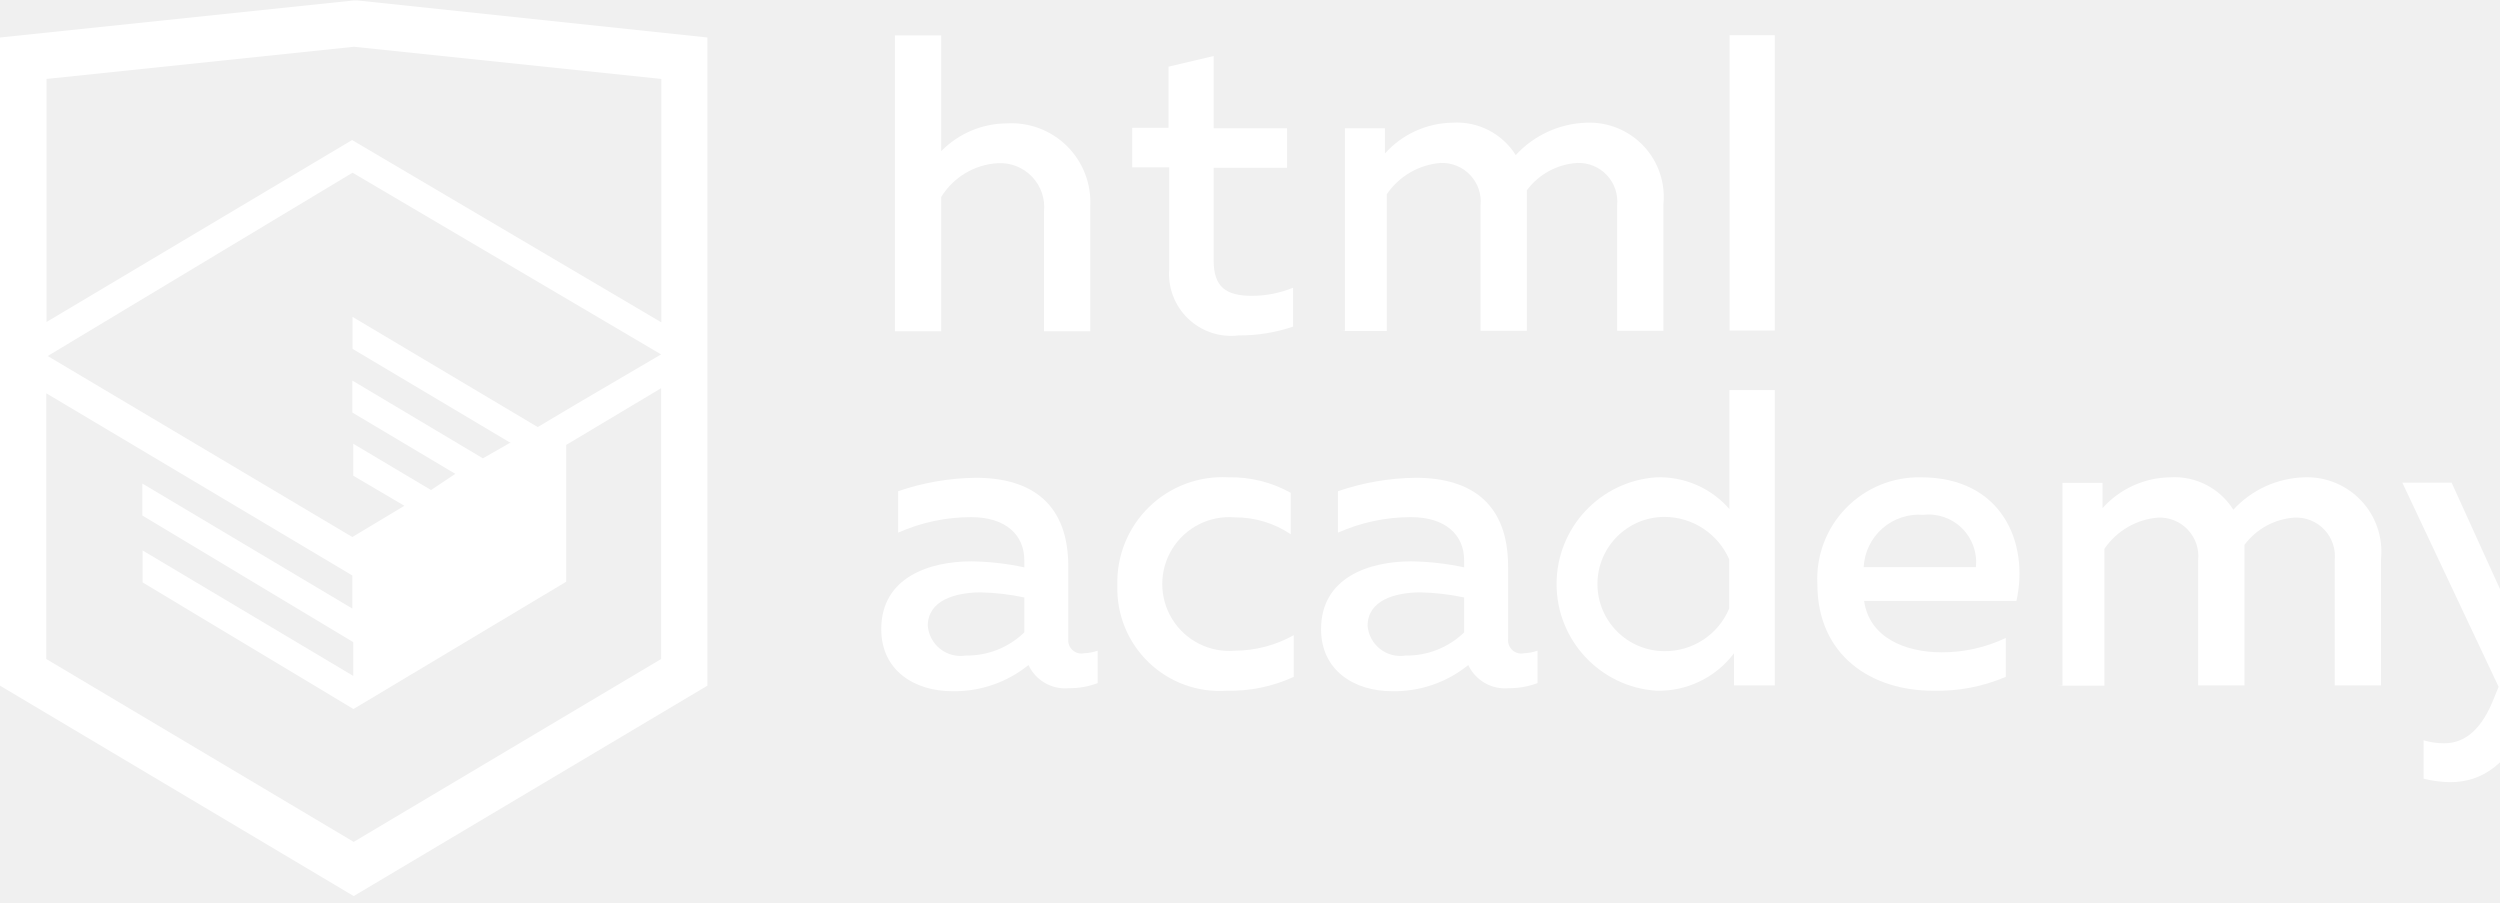
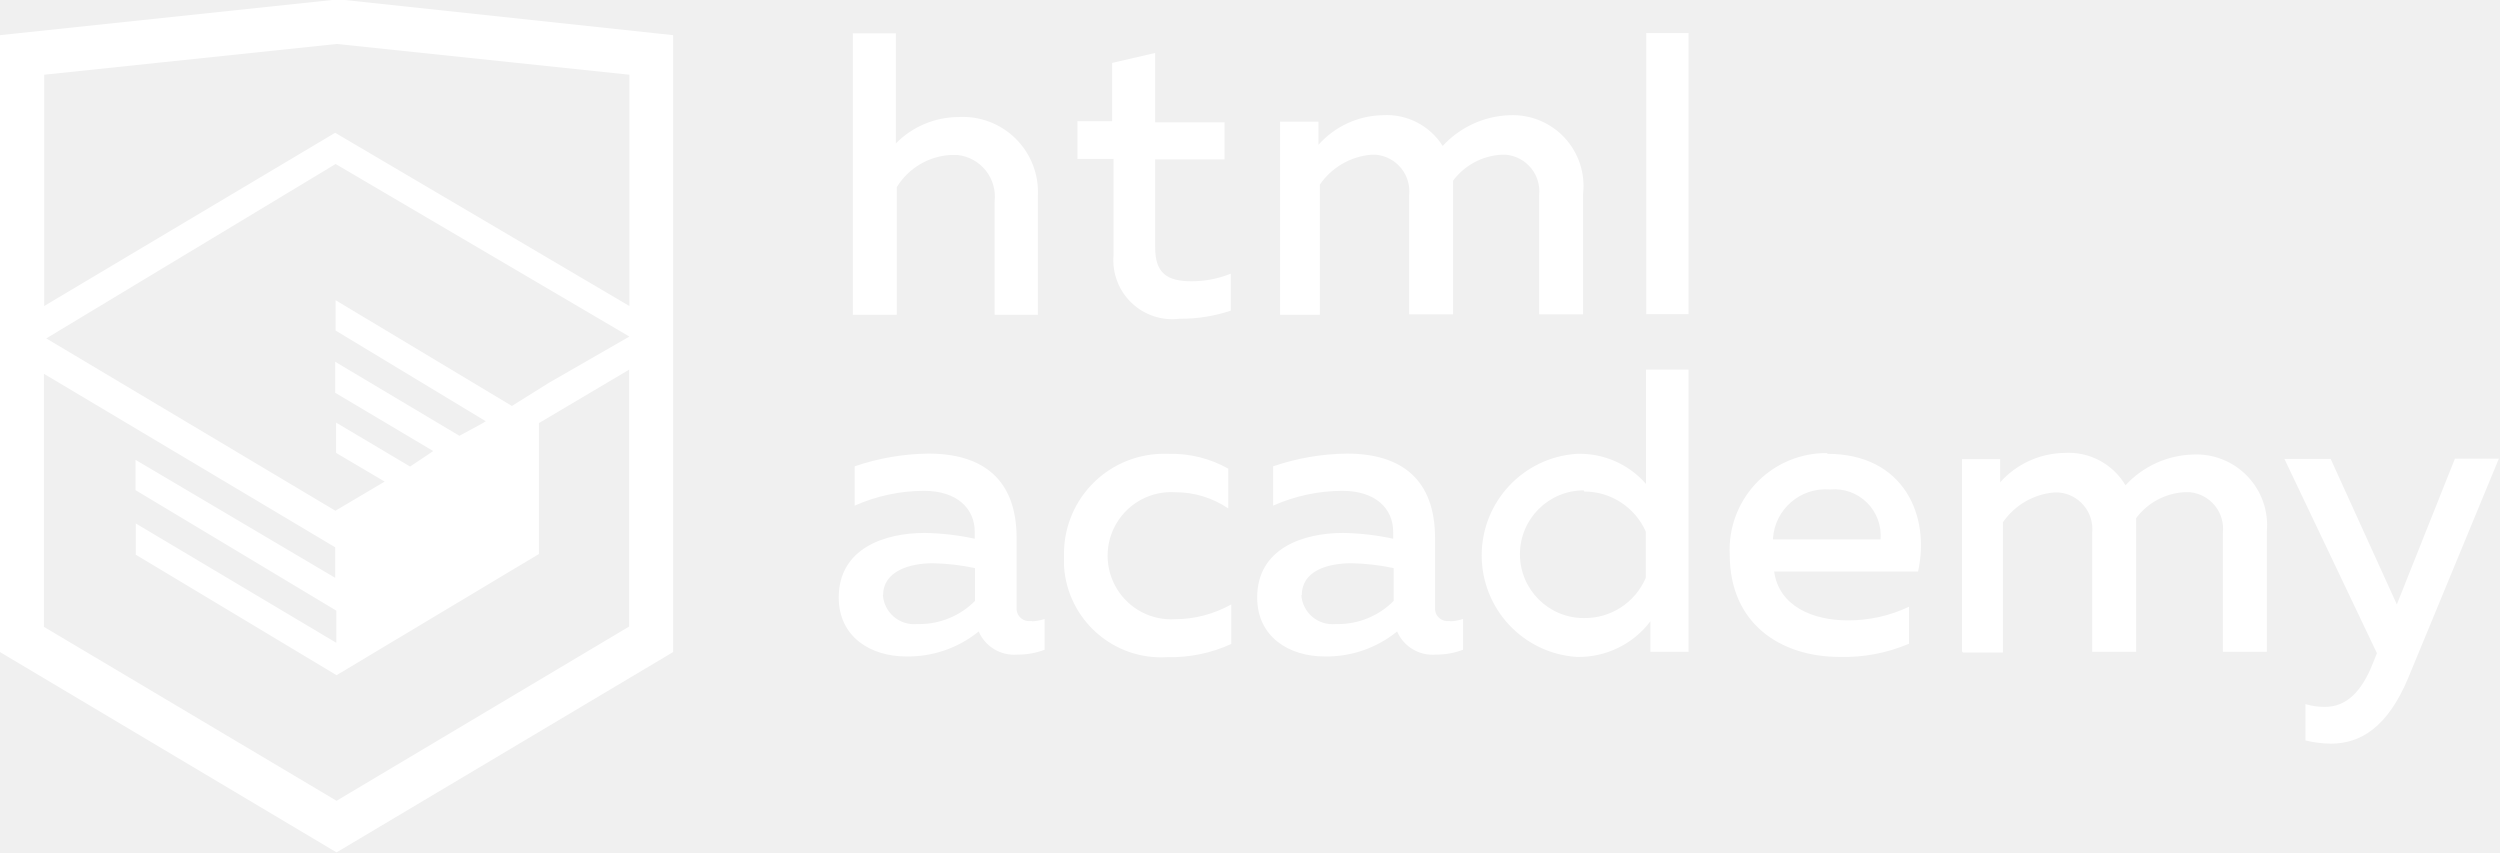
- <svg xmlns="http://www.w3.org/2000/svg" id="Layer_1" data-name="Layer 1" widht="108px" height="39px" viewBox="0 0 108 39">
-   <path d="M401.93,351.51a2.07,2.07,0,0,0,.58-0.11v1.4a3.41,3.41,0,0,1-1.24.22,1.75,1.75,0,0,1-1.75-1,5.08,5.08,0,0,1-3.3,1.13c-1.59,0-3.06-.87-3.06-2.68,0-2.24,2.08-2.93,3.9-2.93a11.63,11.63,0,0,1,2.28.26v-0.31c0-1.09-.8-1.86-2.3-1.86a7.79,7.79,0,0,0-3.15.67v-1.79a10.72,10.72,0,0,1,3.35-.58c2.48,0,4,1.18,4,3.83v3.14A0.57,0.57,0,0,0,401.93,351.51Zm-6.76-1.19a1.42,1.42,0,0,0,1.64,1.29,3.56,3.56,0,0,0,2.53-1V349.1a10.21,10.21,0,0,0-1.9-.22C396.34,348.89,395.17,349.23,395.17,350.33Z" transform="translate(-355.09 -323.29)" fill="#fff" />
-   <path d="M408.15,343.91a5.29,5.29,0,0,1,2.7.67v1.79a4.28,4.28,0,0,0-2.42-.73,2.89,2.89,0,1,0,0,5.76,5.26,5.26,0,0,0,2.55-.67v1.8a6.58,6.58,0,0,1-2.9.6,4.42,4.42,0,0,1-4.72-4.54A4.54,4.54,0,0,1,408.15,343.91Z" transform="translate(-355.09 -323.29)" fill="#fff" />
-   <path d="M420.93,351.51a2.07,2.07,0,0,0,.58-0.11v1.4a3.41,3.41,0,0,1-1.24.22,1.75,1.75,0,0,1-1.75-1,5.08,5.08,0,0,1-3.3,1.13c-1.59,0-3.06-.87-3.06-2.68,0-2.24,2.08-2.93,3.9-2.93a11.63,11.63,0,0,1,2.28.26v-0.31c0-1.09-.8-1.86-2.3-1.86a7.79,7.79,0,0,0-3.15.67v-1.79a10.72,10.72,0,0,1,3.35-.58c2.48,0,4,1.18,4,3.83v3.14A0.57,0.57,0,0,0,420.93,351.51Zm-6.76-1.19a1.42,1.42,0,0,0,1.64,1.29,3.56,3.56,0,0,0,2.53-1V349.1a10.21,10.21,0,0,0-1.9-.22C415.33,348.89,414.17,349.23,414.17,350.33Z" transform="translate(-355.09 -323.29)" fill="#fff" />
-   <path d="M431.76,340.14V352.9H430v-1.39a4.07,4.07,0,0,1-3.35,1.62,4.62,4.62,0,0,1,0-9.22,4,4,0,0,1,3.15,1.37v-5.14h2ZM427,345.62a2.9,2.9,0,0,0,0,5.8,3,3,0,0,0,2.79-1.84v-2.13A3.06,3.06,0,0,0,427,345.62Z" transform="translate(-355.09 -323.29)" fill="#fff" />
-   <path d="M438.08,343.91c3.48,0,4.68,2.81,4.12,5.34h-6.58c0.22,1.57,1.75,2.22,3.35,2.22a6.41,6.41,0,0,0,2.77-.62v1.68a7.5,7.5,0,0,1-3.14.6c-2.68,0-5-1.53-5-4.61A4.39,4.39,0,0,1,438.08,343.91Zm0.09,1.62a2.39,2.39,0,0,0-2.57,2.26h4.85A2.06,2.06,0,0,0,438.17,345.53Z" transform="translate(-355.09 -323.29)" fill="#fff" />
-   <path d="M444.19,352.9v-8.75h1.73v1.09a4,4,0,0,1,2.92-1.33,3,3,0,0,1,2.73,1.4,4.33,4.33,0,0,1,3.06-1.4,3.21,3.21,0,0,1,3.32,3.52v5.47h-2v-5.41a1.67,1.67,0,0,0-1.73-1.84,2.94,2.94,0,0,0-2.17,1.18c0,0.2,0,.4,0,0.6v5.47h-2v-5.41a1.67,1.67,0,0,0-1.73-1.84,3.11,3.11,0,0,0-2.32,1.35v5.91h-2Z" transform="translate(-355.09 -323.29)" fill="#fff" />
-   <path d="M466.56,344.15h2l-4.1,9.93c-0.95,2.28-2.19,3-3.52,3a5,5,0,0,1-1.15-.15v-1.66a3,3,0,0,0,.89.13c0.95,0,1.66-.67,2.17-2l0.18-.44-4.16-8.82H461l3,6.6Z" transform="translate(-355.09 -323.29)" fill="#fff" />
-   <path d="M395.75,324.82v5a4,4,0,0,1,2.83-1.2,3.41,3.41,0,0,1,3.61,3.57v5.41h-2v-5.16a1.9,1.9,0,0,0-2-2.1,3.08,3.08,0,0,0-2.44,1.46v5.8h-2V324.82h2Z" transform="translate(-355.09 -323.29)" fill="#fff" />
-   <path d="M407.52,325.71v3.12h3.17v1.71h-3.17v4c0,1.15.53,1.53,1.66,1.53a4.71,4.71,0,0,0,1.77-.35v1.68a7.14,7.14,0,0,1-2.35.38,2.68,2.68,0,0,1-3-2.88v-4.38H404v-1.71h1.57v-2.64Z" transform="translate(-355.09 -323.29)" fill="#fff" />
-   <path d="M413.19,337.58v-8.75h1.73v1.09a4,4,0,0,1,2.92-1.33,3,3,0,0,1,2.73,1.4,4.33,4.33,0,0,1,3.06-1.4,3.21,3.21,0,0,1,3.32,3.52v5.47h-2v-5.41a1.67,1.67,0,0,0-1.73-1.84,2.94,2.94,0,0,0-2.17,1.18c0,0.2,0,.4,0,0.6v5.47h-2v-5.41a1.67,1.67,0,0,0-1.73-1.84,3.11,3.11,0,0,0-2.32,1.35v5.91h-2Z" transform="translate(-355.09 -323.29)" fill="#fff" />
-   <rect x="74.72" y="1.52" width="1.95" height="12.76" fill="#fff" />
-   <path d="M370.53,323.31l-0.16,0-15.28,1.6v28L370.37,362l15.28-9.09v-28Zm13.12,28.45-13.28,7.9-13.28-7.9V340.28l13.22,7.87,0,1.43-9.07-5.4v1.38l9.11,5.47,0,1.46-9.1-5.42v1.38l9.11,5.47h0l9.19-5.5v-1.39h0v-4.52l4.1-2.45v11.67Zm0-13.16L380,340.74h0l-1.68,1-8-4.76v1.38l6.84,4.07-0.06,0-0.15.09-1,.57-5.64-3.36v1.38l4.45,2.65-1.05.7,0,0-3.36-2v1.38l2.21,1.3-2.25,1.35-13.16-7.82,13.17-7.92h0Zm0-1.39-13.35-7.87h0l-13.2,7.86v-10.5l13.28-1.39,13.28,1.39v10.51Z" transform="translate(-355.09 -323.29)" fill="#fff" />
+ <svg xmlns="http://www.w3.org/2000/svg" id="Layer_1" data-name="Layer 1" viewBox="0 0 108.08 36.85">
+   <path d="M44.61,26.88a2,2,0,0,0,.55-0.1v1.33a3.25,3.25,0,0,1-1.18.21,1.67,1.67,0,0,1-1.67-1,4.84,4.84,0,0,1-3.14,1.08c-1.51,0-2.91-.83-2.91-2.55,0-2.13,2-2.79,3.71-2.79a11.08,11.08,0,0,1,2.17.25v-0.3c0-1-.76-1.77-2.19-1.77a7.42,7.42,0,0,0-3,.64v-1.7a10.21,10.21,0,0,1,3.19-.55c2.36,0,3.81,1.12,3.81,3.65v3a0.54,0.54,0,0,0,.49.59h0.17Zm-6.44-1.13A1.35,1.35,0,0,0,39.63,27h0.11a3.39,3.39,0,0,0,2.41-1V24.58a9.72,9.72,0,0,0-1.81-.21c-1,0-2.16.33-2.16,1.38h0Zm12.36-6.11a5,5,0,0,1,2.57.64V22a4.08,4.08,0,0,0-2.3-.7,2.75,2.75,0,1,0,0,5.49,5,5,0,0,0,2.43-.64v1.71a6.27,6.27,0,0,1-2.76.57A4.21,4.21,0,0,1,46,24.51q0-.21,0-0.41a4.32,4.32,0,0,1,4.18-4.46h0.38Zm12.17,7.24a2,2,0,0,0,.55-0.1v1.33a3.25,3.25,0,0,1-1.18.21,1.67,1.67,0,0,1-1.67-1,4.84,4.84,0,0,1-3.14,1.08c-1.51,0-2.91-.83-2.91-2.55,0-2.13,2-2.79,3.71-2.79a11.08,11.08,0,0,1,2.17.25v-0.3c0-1-.76-1.77-2.19-1.77a7.42,7.42,0,0,0-3,.64v-1.7a10.21,10.21,0,0,1,3.19-.55c2.36,0,3.81,1.12,3.81,3.65v3a0.54,0.54,0,0,0,.49.59h0.17Zm-6.44-1.13A1.35,1.35,0,0,0,57.73,27h0.11a3.39,3.39,0,0,0,2.41-1V24.58a9.72,9.72,0,0,0-1.81-.21c-1.06,0-2.16.33-2.16,1.38h0ZM73,16V28.2H71.35V26.88a3.88,3.88,0,0,1-3.19,1.54,4.4,4.4,0,0,1,0-8.78,3.81,3.81,0,0,1,3,1.3V16H73Zm-4.53,5.22a2.76,2.76,0,1,0,0,5.52A2.86,2.86,0,0,0,71.15,25V23A2.91,2.91,0,0,0,68.49,21.27ZM79,19.64c3.31,0,4.46,2.68,3.92,5.09H76.7c0.21,1.5,1.67,2.11,3.19,2.11a6.11,6.11,0,0,0,2.64-.59v1.6a7.14,7.14,0,0,1-3,.57C77,28.42,74.78,27,74.78,24a4.18,4.18,0,0,1,4-4.39H79Zm0.09,1.54a2.28,2.28,0,0,0-2.44,2.1v0.06H81.3A2,2,0,0,0,79.13,21.18Zm5.73,7V19.87h1.65v1a3.81,3.81,0,0,1,2.78-1.27A2.86,2.86,0,0,1,91.89,21a4.12,4.12,0,0,1,2.91-1.33A3.06,3.06,0,0,1,98,23V28.2h-1.9V23.05a1.59,1.59,0,0,0-1.42-1.75H94.42a2.8,2.8,0,0,0-2.07,1.12V28.2h-1.9V23.05A1.59,1.59,0,0,0,89,21.31H88.8a3,3,0,0,0-2.21,1.29v5.63H84.86Zm21.31-8.33h1.9l-3.91,9.46c-0.9,2.17-2.09,2.86-3.35,2.86a4.76,4.76,0,0,1-1.1-.14V30.46a2.86,2.86,0,0,0,.85.12c0.9,0,1.58-.64,2.07-1.9l0.17-.42-4-8.4h2l2.86,6.29ZM38.73,1.46V6.22a3.81,3.81,0,0,1,2.7-1.14,3.25,3.25,0,0,1,3.44,3.4v5.15H43V8.72a1.81,1.81,0,0,0-1.61-2h-0.3a2.93,2.93,0,0,0-2.32,1.39v5.52h-1.9V1.46h1.9ZM49.94,2.31v3h3V6.91h-3v3.81c0,1.1.5,1.46,1.58,1.46a4.49,4.49,0,0,0,1.69-.33v1.6A6.8,6.8,0,0,1,51,13.8a2.55,2.55,0,0,1-2.86-2.74V6.89H46.58V5.26h1.5V2.74Zm5.4,11.31V5.28H57v1A3.81,3.81,0,0,1,59.77,5a2.86,2.86,0,0,1,2.6,1.33A4.12,4.12,0,0,1,65.28,5,3.06,3.06,0,0,1,68.44,8.4v5.21h-1.9V8.46a1.59,1.59,0,0,0-1.42-1.75H64.89a2.8,2.8,0,0,0-2.07,1.12v5.78h-1.9V8.46A1.59,1.59,0,0,0,59.5,6.71H59.27A3,3,0,0,0,57.06,8v5.63H55.34ZM71.17,1.45H73V13.6H71.17V1.45ZM14.71,0H14.55L0,1.54V28.21l14.55,8.66,14.55-8.66V1.54Zm12.5,27.1L14.55,34.64,1.9,27.12V16.18l12.59,7.5V25L5.86,19.9v1.31l8.68,5.21v1.39L5.87,22.65V24l8.68,5.21,8.75-5.24V18.31L27.2,16V27.12Zm0-12.53-3.48,2-1.6,1L14.51,13v1.31L21,18.23H21l-0.14.09-1,.54-5.37-3.2V17l4.24,2.52-1,.67-3.2-1.9v1.31l2.1,1.24L14.5,22.1,2,14.65,14.51,7.11Zm0-1.32L14.49,5.76,1.91,13.25v-10L14.56,1.92,27.21,3.25v10h0Z" transform="translate(0 -0.02)" fill="#fff" />
</svg>
